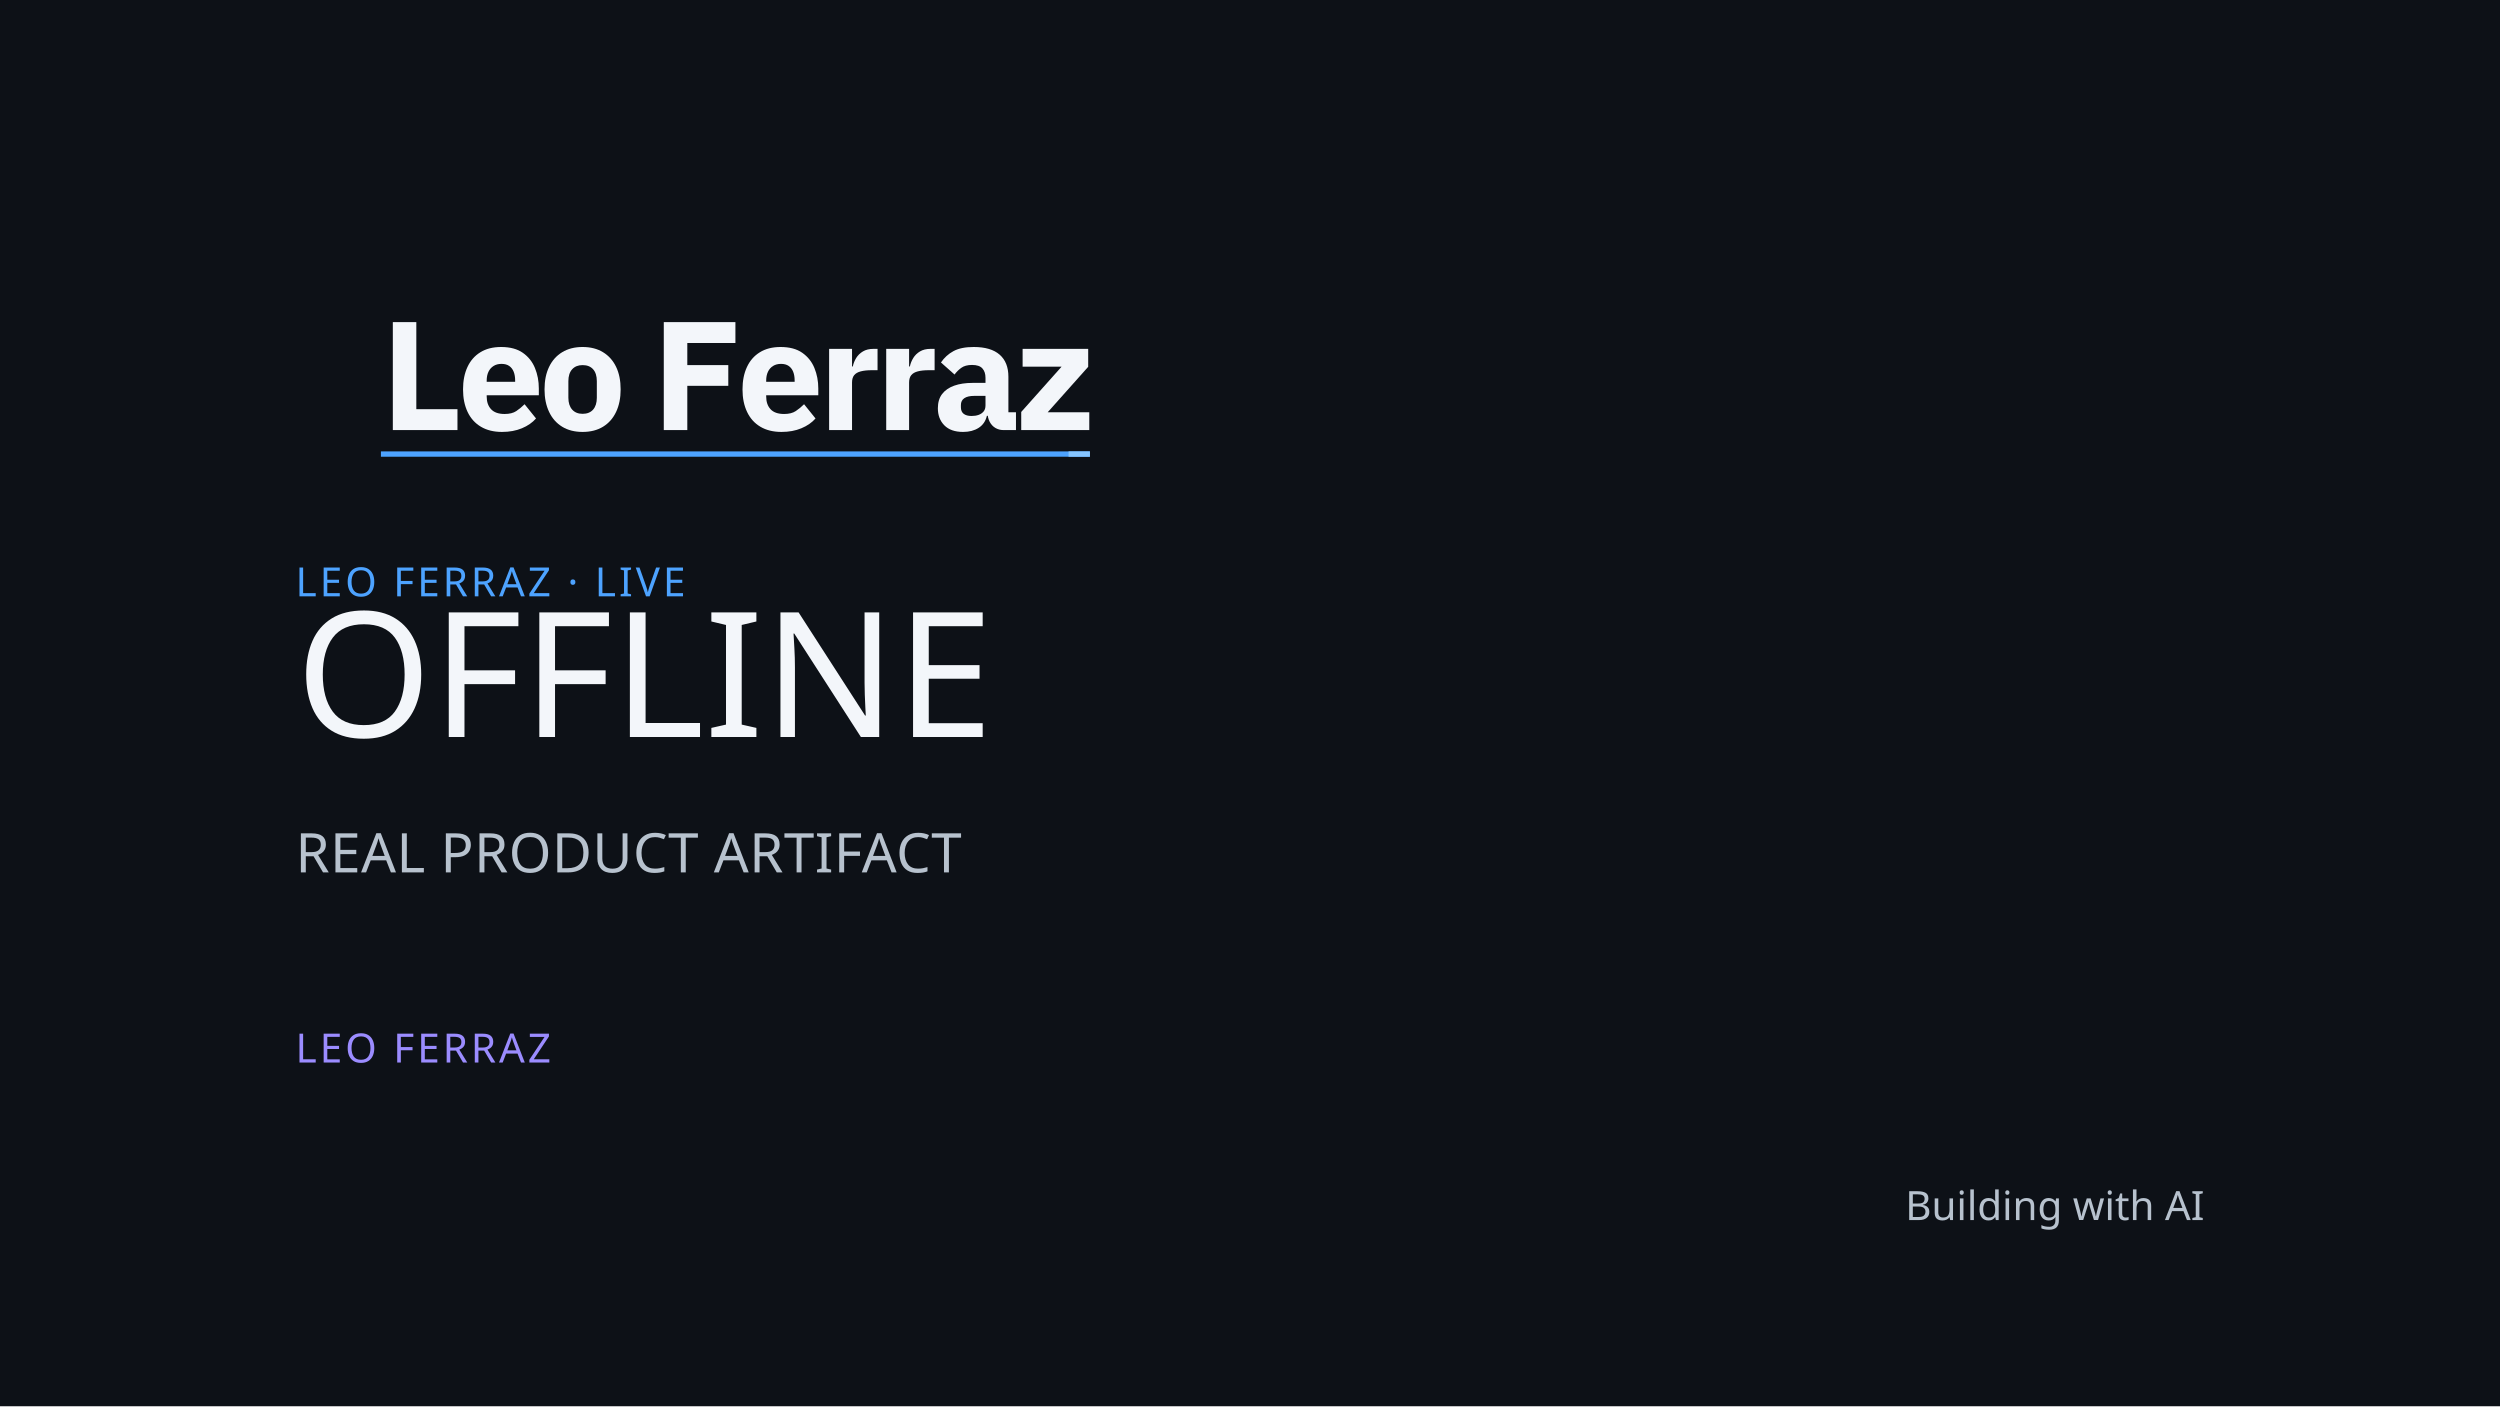
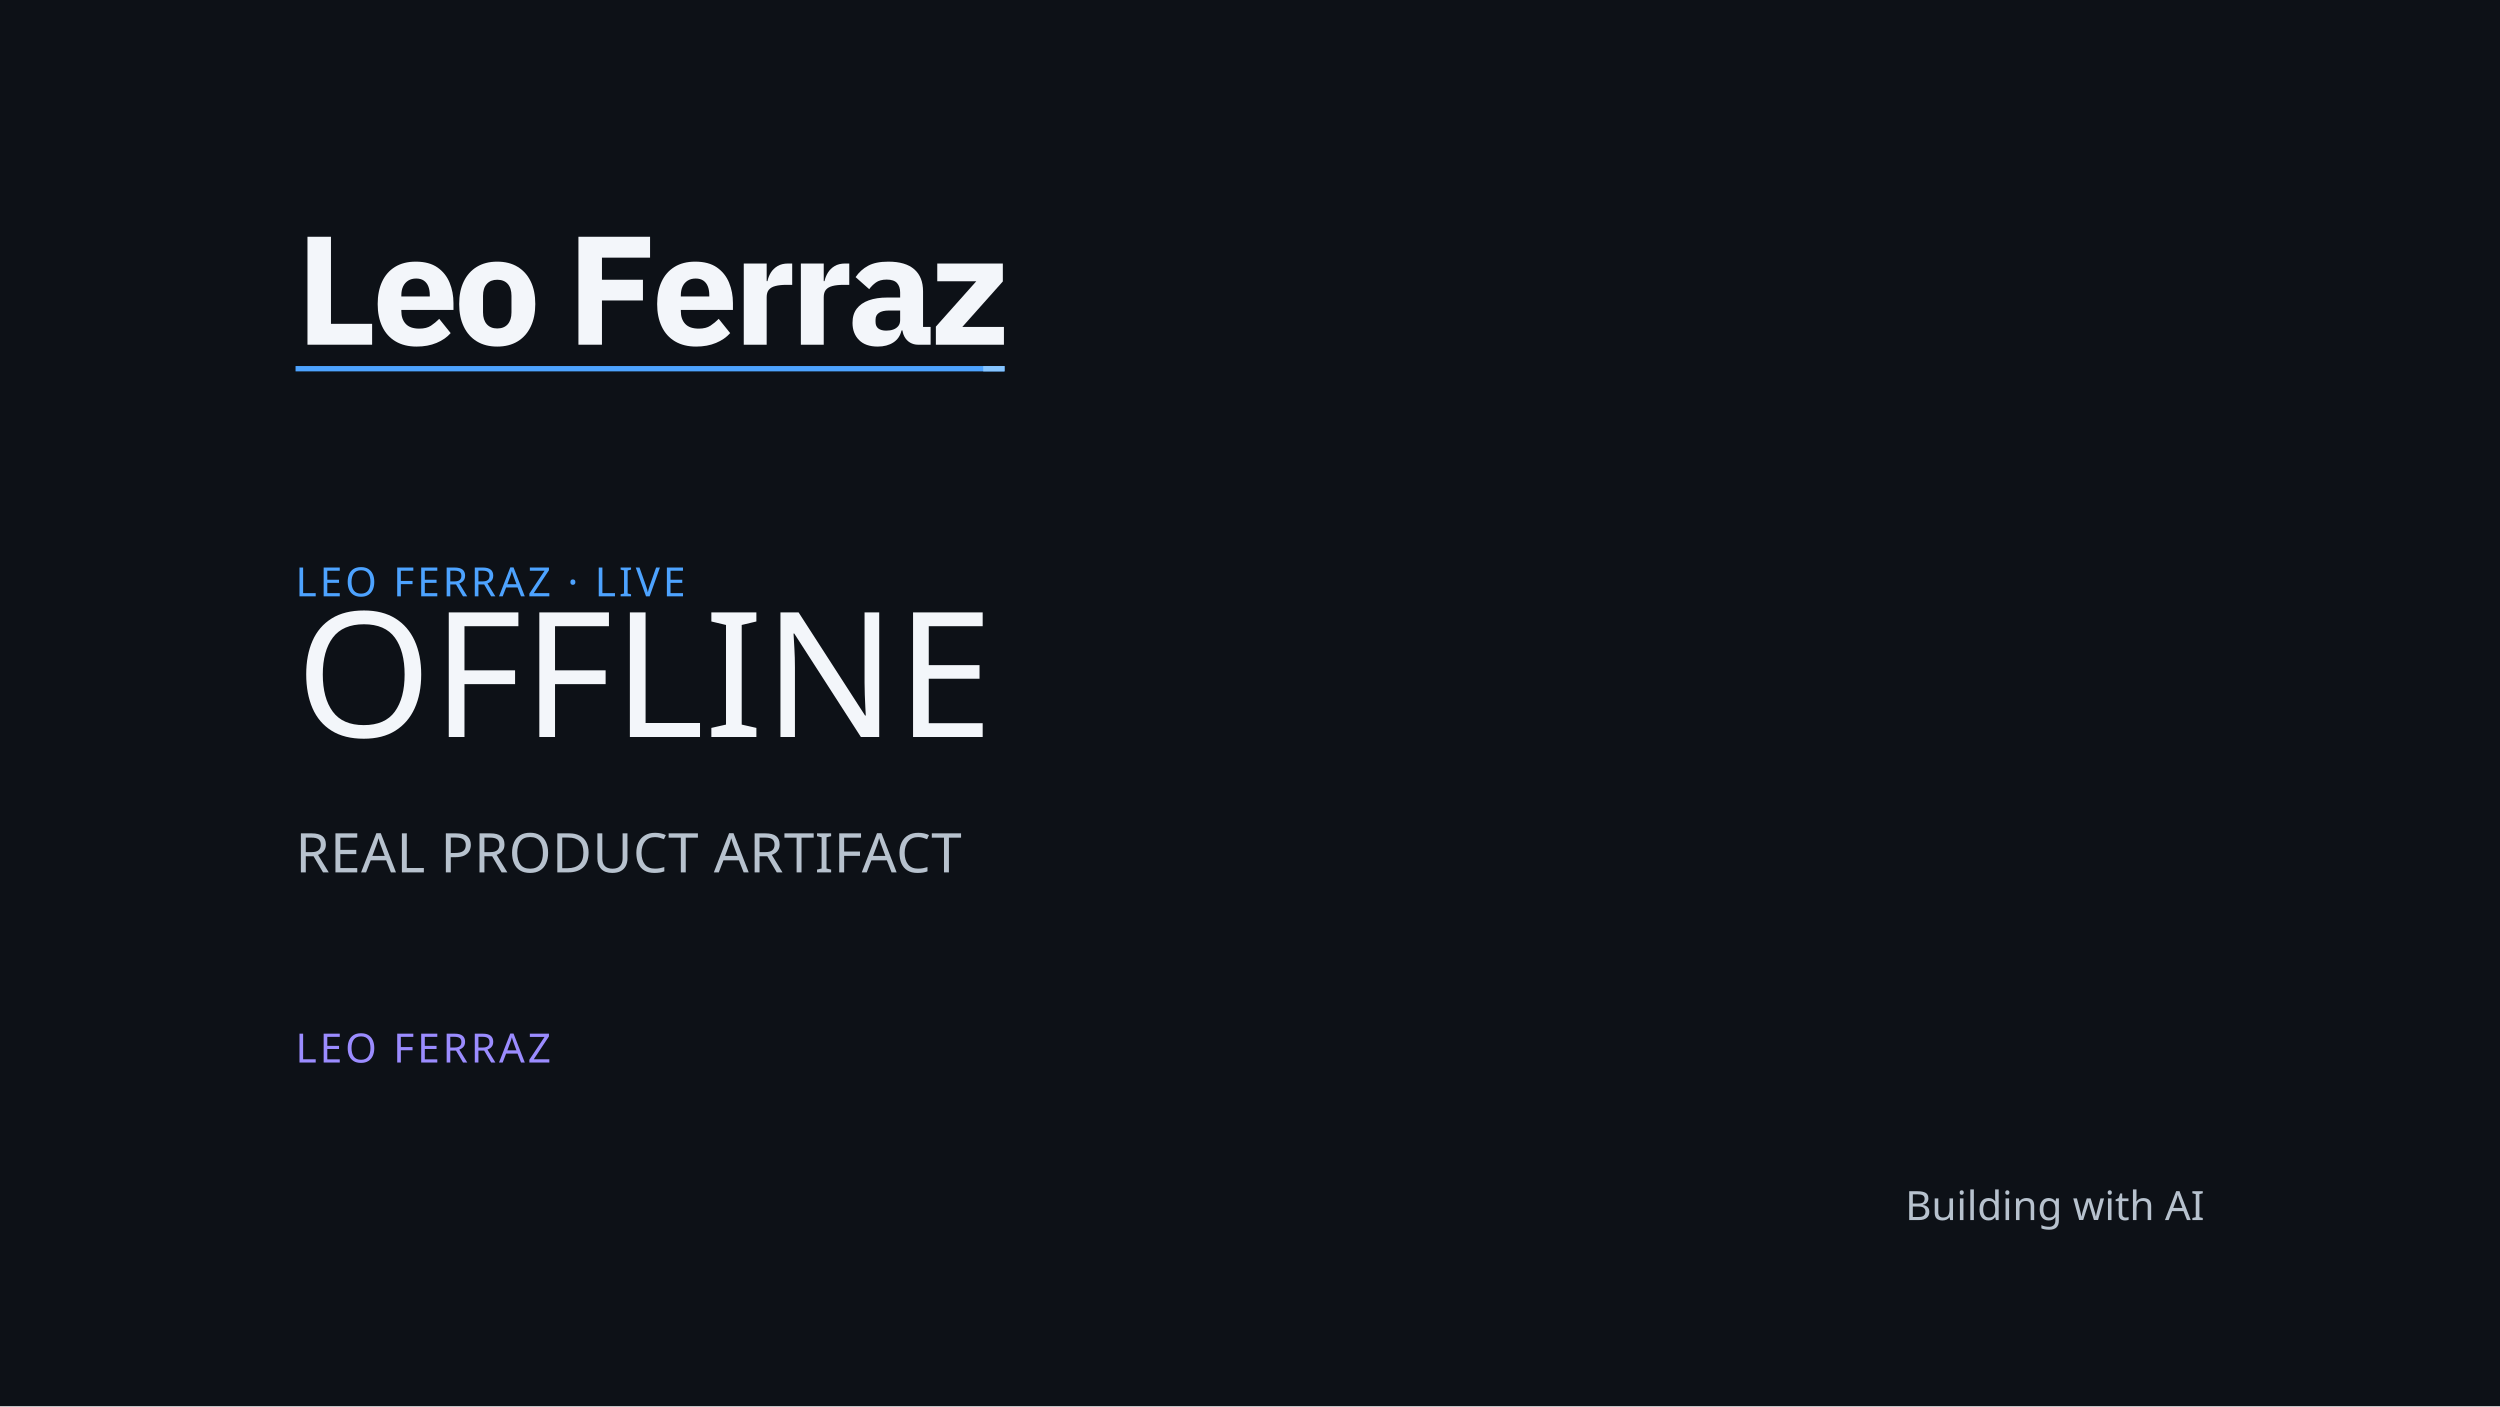
<svg xmlns="http://www.w3.org/2000/svg" viewBox="0 0 1920 1080" width="1920" height="1080" role="img" aria-labelledby="title">
  <rect width="1920" height="1080" fill="#0D1117" />
-   <g data-signature-variant="wordmark-only" transform="translate(227 143) scale(2.048)">
+   <g data-signature-variant="wordmark-only" transform="translate(161.448 77.448) scale(2.048)">
    <path d="M60.71 91.45L36.47 91.45L36.47 50.97L45.28 50.97L45.28 83.62L60.71 83.62Z" fill="#F3F6FA" />
    <path d="M77.41 92.15Q72.77 92.15 69.5 90.2Q66.22 88.26 64.51 84.66Q62.8 81.07 62.8 76.2Q62.8 71.38 64.45 67.82Q66.1 64.25 69.29 62.28Q72.48 60.3 77.07 60.3Q82.11 60.3 85.22 62.48Q88.32 64.65 89.77 68.19Q91.22 71.73 91.22 75.85L91.22 78.4L71.67 78.4L71.67 78.86Q71.67 81.88 73.33 83.65Q74.98 85.42 78.4 85.42Q81.13 85.42 82.78 84.32Q84.43 83.21 85.88 81.76L90.17 87.1Q88.14 89.42 84.87 90.78Q81.59 92.15 77.41 92.15ZM77.24 66.63Q75.5 66.63 74.25 67.41Q73.01 68.19 72.34 69.58Q71.67 70.98 71.67 72.89L71.67 73.35L82.34 73.35L82.34 72.83Q82.34 70.98 81.79 69.58Q81.24 68.19 80.11 67.41Q78.98 66.63 77.24 66.63Z" fill="#F3F6FA" />
    <path d="M107.63 92.15Q103.17 92.15 99.98 90.2Q96.79 88.26 95.08 84.66Q93.36 81.07 93.36 76.2Q93.36 71.27 95.08 67.73Q96.79 64.19 99.98 62.25Q103.17 60.3 107.63 60.3Q112.1 60.3 115.29 62.25Q118.48 64.19 120.19 67.73Q121.9 71.27 121.9 76.2Q121.9 81.07 120.19 84.66Q118.48 88.26 115.29 90.2Q112.1 92.15 107.63 92.15ZM107.63 85.36Q110.18 85.36 111.58 83.77Q112.97 82.17 112.97 79.33L112.97 73.12Q112.97 70.22 111.58 68.66Q110.18 67.09 107.63 67.09Q105.14 67.09 103.72 68.66Q102.3 70.22 102.3 73.12L102.3 79.33Q102.3 82.17 103.72 83.77Q105.14 85.36 107.63 85.36Z" fill="#F3F6FA" />
    <path d="M146.9 91.45L138.08 91.45L138.08 50.97L164.94 50.97L164.94 58.8L146.9 58.8L146.9 67.09L162.27 67.09L162.27 74.86L146.9 74.86Z" fill="#F3F6FA" />
    <path d="M182.22 92.15Q177.58 92.15 174.3 90.2Q171.03 88.26 169.32 84.66Q167.6 81.07 167.6 76.2Q167.6 71.38 169.26 67.82Q170.91 64.25 174.1 62.28Q177.29 60.3 181.87 60.3Q186.92 60.3 190.02 62.48Q193.12 64.65 194.57 68.19Q196.02 71.73 196.02 75.85L196.02 78.4L176.48 78.4L176.48 78.86Q176.48 81.88 178.13 83.65Q179.78 85.42 183.21 85.42Q185.93 85.42 187.58 84.32Q189.24 83.21 190.69 81.76L194.98 87.1Q192.95 89.42 189.67 90.78Q186.4 92.15 182.22 92.15ZM182.05 66.63Q180.31 66.63 179.06 67.41Q177.81 68.19 177.15 69.58Q176.48 70.98 176.48 72.89L176.48 73.35L187.15 73.35L187.15 72.83Q187.15 70.98 186.6 69.58Q186.05 68.19 184.92 67.41Q183.79 66.63 182.05 66.63Z" fill="#F3F6FA" />
    <path d="M208.67 91.45L200.08 91.45L200.08 61L208.67 61L208.67 67.61L208.96 67.61Q209.31 65.93 210.23 64.42Q211.16 62.91 212.76 61.96Q214.35 61 216.73 61L218.24 61L218.24 69L216.09 69Q213.6 69 211.95 69.44Q210.29 69.87 209.48 70.86Q208.67 71.85 208.67 73.64Z" fill="#F3F6FA" />
    <path d="M230.07 91.45L221.49 91.45L221.49 61L230.07 61L230.07 67.61L230.36 67.61Q230.71 65.93 231.64 64.42Q232.56 62.91 234.16 61.96Q235.75 61 238.13 61L239.64 61L239.64 69L237.49 69Q235 69 233.35 69.44Q231.69 69.87 230.88 70.86Q230.07 71.85 230.07 73.64Z" fill="#F3F6FA" />
    <path d="M270.15 91.45L265.39 91.45Q263.83 91.45 262.46 90.67Q261.1 89.88 260.29 88.35Q259.48 86.81 259.48 84.66L259.48 83.91L261.33 86.11L259.24 86.11Q258.55 89.07 256.17 90.61Q253.79 92.15 250.31 92.15Q245.73 92.15 243.29 89.68Q240.86 87.22 240.86 83.27Q240.86 80.02 242.45 77.94Q244.05 75.85 246.98 74.8Q249.91 73.76 253.91 73.76L258.72 73.76L258.72 71.85Q258.72 69.64 257.56 68.34Q256.4 67.03 253.68 67.03Q251.12 67.03 249.62 68.13Q248.11 69.24 247.12 70.63L242.02 66.1Q243.87 63.38 246.72 61.84Q249.56 60.3 254.31 60.3Q260.75 60.3 264.03 63.18Q267.31 66.05 267.31 71.44L267.31 84.78L270.15 84.78ZM258.72 78.63L254.55 78.63Q252.05 78.63 250.78 79.5Q249.5 80.37 249.5 82.05L249.5 82.92Q249.5 84.55 250.54 85.36Q251.59 86.17 253.5 86.17Q254.95 86.17 256.11 85.77Q257.27 85.36 258 84.49Q258.72 83.62 258.72 82.23Z" fill="#F3F6FA" />
    <path d="M297.64 91.45L272.12 91.45L272.12 84.66L287.26 67.67L272.64 67.67L272.64 61L297.23 61L297.23 67.73L282.04 84.78L297.64 84.78Z" fill="#F3F6FA" />
    <rect data-accent="underline-line" x="32" y="99.45" width="265.872" height="2" fill="#4DA3FF" />
    <rect data-accent="underline-terminal" x="289.872" y="99.45" width="8" height="2" fill="#86C5FF" />
  </g>
  <text x="227" y="458" fill="#4DA3FF" font-family="IBM Plex Mono" font-size="31px" font-weight="500" text-anchor="start" letter-spacing="0.075em">LEO FERRAZ · LIVE</text>
  <text x="227" y="566" fill="#F3F6FA" font-family="IBM Plex Sans" font-size="134px" font-weight="500" text-anchor="start" letter-spacing="0em">OFFLINE</text>
  <text x="227" y="670" fill="#B7C2CE" font-family="IBM Plex Mono" font-size="42px" font-weight="500" text-anchor="start" letter-spacing="0.01em">REAL PRODUCT ARTIFACT</text>
  <text x="227" y="816" fill="#9B8CFF" font-family="IBM Plex Mono" font-size="31px" font-weight="500" text-anchor="start" letter-spacing="0.075em">LEO FERRAZ</text>
  <text x="1693" y="937" fill="#B7C2CE" font-family="IBM Plex Mono" font-size="31px" font-weight="500" text-anchor="end" letter-spacing="0em">Building with AI</text>
</svg>
